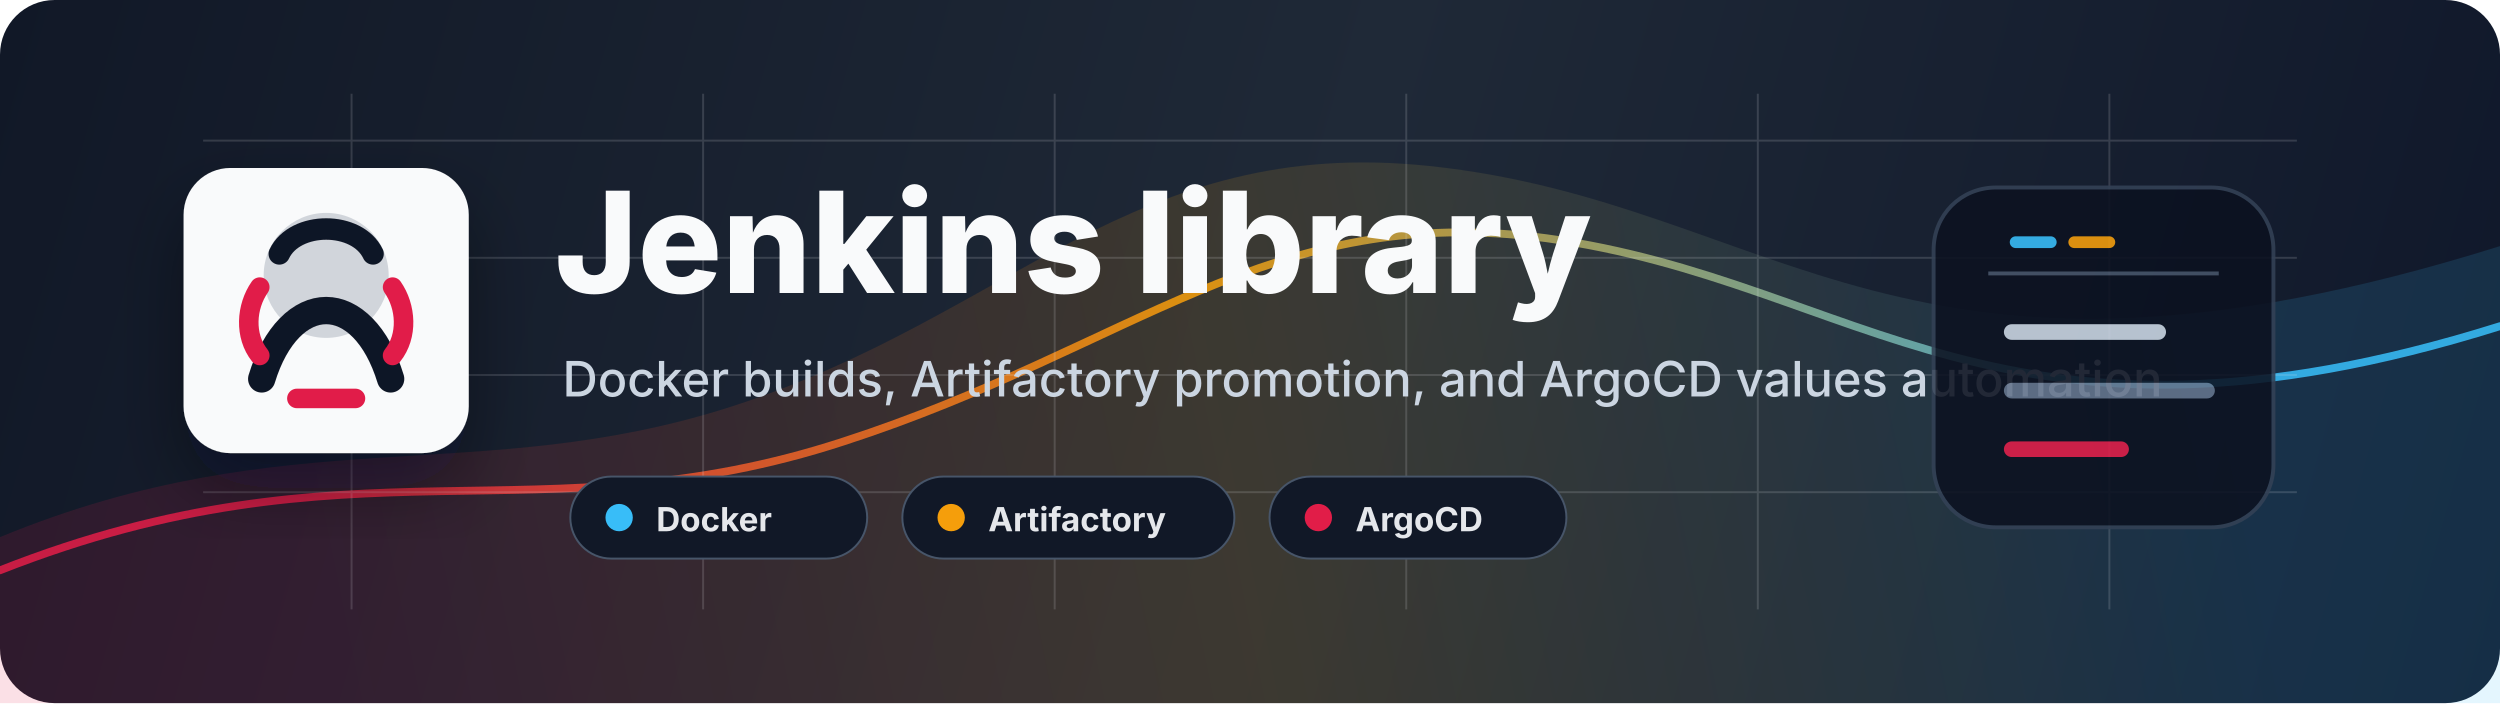
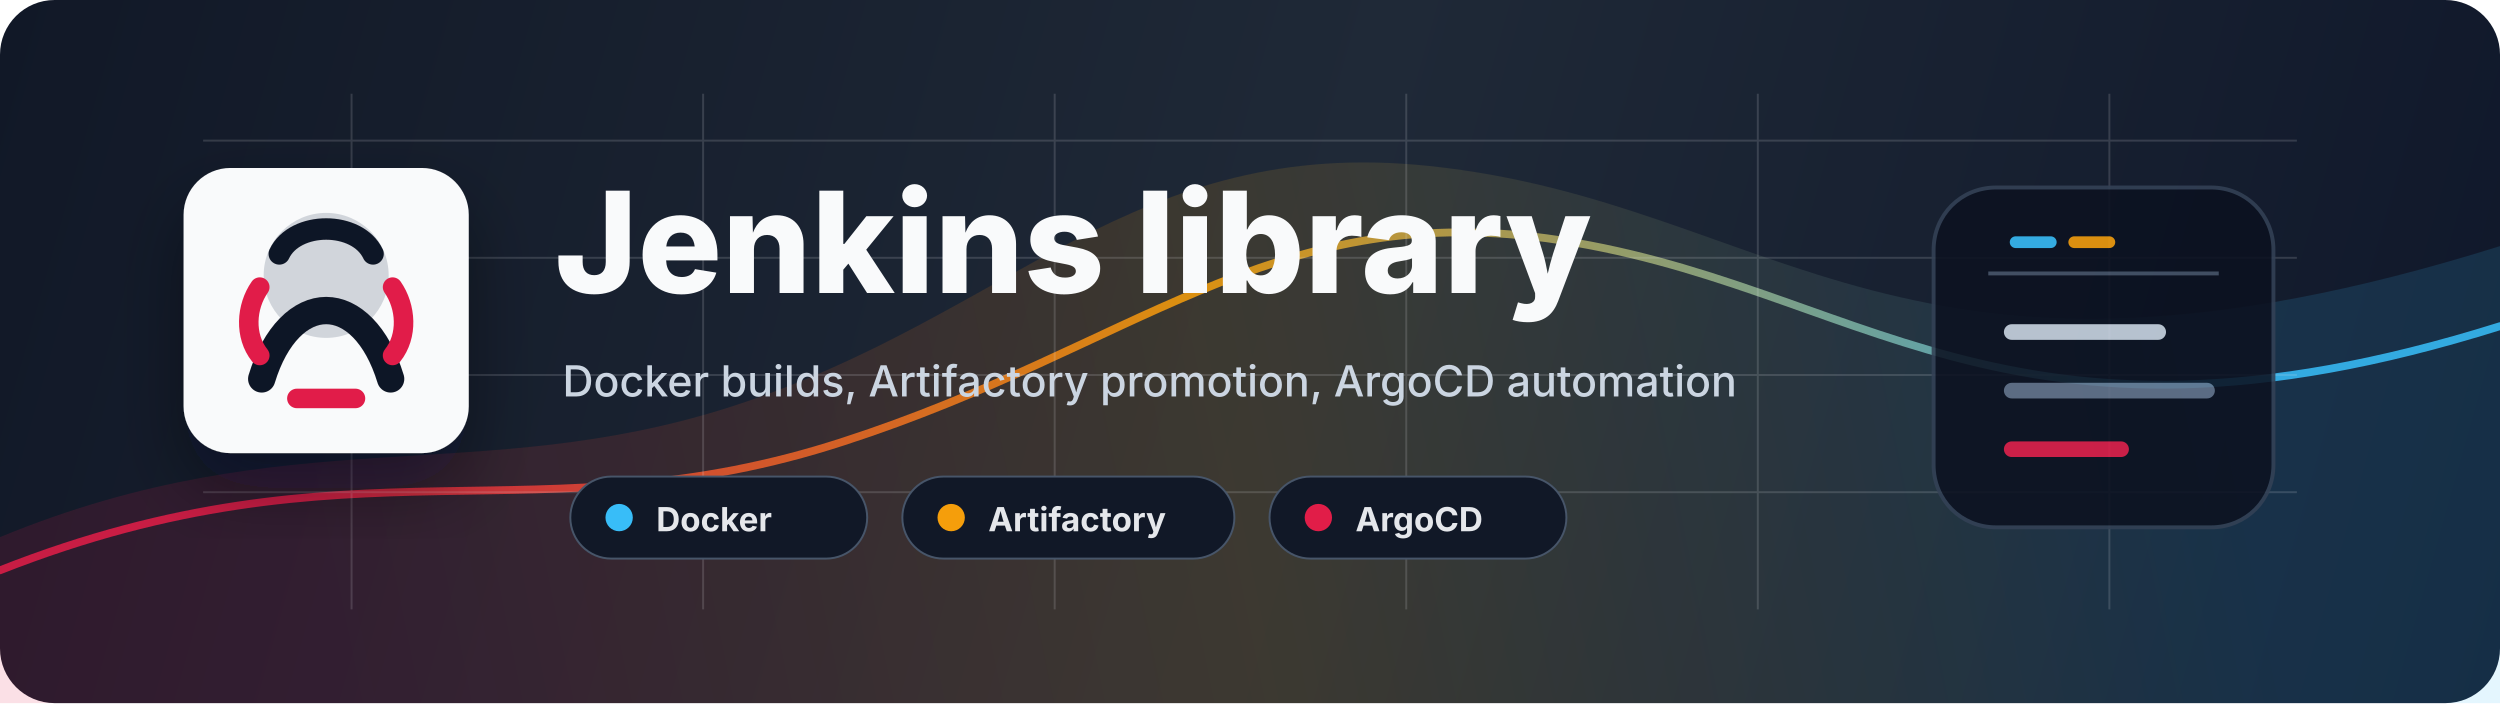
<svg xmlns="http://www.w3.org/2000/svg" width="1280" height="360" viewBox="0 0 1280 360" fill="none" role="img" aria-labelledby="title desc">
  <defs>
    <linearGradient id="bg" x1="0" y1="0" x2="1280" y2="360" gradientUnits="userSpaceOnUse">
      <stop stop-color="#111827" />
      <stop offset="0.52" stop-color="#1F2937" />
      <stop offset="1" stop-color="#0F172A" />
    </linearGradient>
    <linearGradient id="accent" x1="156" y1="277" x2="1118" y2="82" gradientUnits="userSpaceOnUse">
      <stop stop-color="#E11D48" />
      <stop offset="0.48" stop-color="#F59E0B" />
      <stop offset="1" stop-color="#38BDF8" />
    </linearGradient>
    <filter id="softShadow" x="-30%" y="-30%" width="160%" height="160%" color-interpolation-filters="sRGB">
      <feDropShadow dx="0" dy="18" stdDeviation="18" flood-color="#020617" flood-opacity="0.38" />
    </filter>
  </defs>
  <rect width="1280" height="360" rx="28" fill="url(#bg)" />
  <path d="M0 275C148 214 245 250 375 208C517 162 580 69 732 85C911 104 974 222 1280 126V360H0V275Z" fill="url(#accent)" opacity="0.14" />
  <path d="M0 292C180 221 276 277 432 226C580 178 650 103 792 122C952 144 1025 247 1280 167" stroke="url(#accent)" stroke-width="4" stroke-linecap="round" opacity="0.86" />
  <g opacity="0.16">
    <path d="M104 72H1176" stroke="#E5E7EB" stroke-width="1" />
    <path d="M104 132H1176" stroke="#E5E7EB" stroke-width="1" />
    <path d="M104 192H1176" stroke="#E5E7EB" stroke-width="1" />
    <path d="M104 252H1176" stroke="#E5E7EB" stroke-width="1" />
    <path d="M180 48V312" stroke="#E5E7EB" stroke-width="1" />
    <path d="M360 48V312" stroke="#E5E7EB" stroke-width="1" />
    <path d="M540 48V312" stroke="#E5E7EB" stroke-width="1" />
    <path d="M720 48V312" stroke="#E5E7EB" stroke-width="1" />
    <path d="M900 48V312" stroke="#E5E7EB" stroke-width="1" />
    <path d="M1080 48V312" stroke="#E5E7EB" stroke-width="1" />
  </g>
  <g filter="url(#softShadow)">
    <rect x="94" y="86" width="146" height="146" rx="24" fill="#F9FAFB" />
    <circle cx="167" cy="141" r="32" fill="#D1D5DB" />
    <path d="M134 194C141 171 154 159 167 159C180 159 193 171 200 194" stroke="#111827" stroke-width="14" stroke-linecap="round" />
    <path d="M143 130C151 113 183 113 191 130" stroke="#111827" stroke-width="11" stroke-linecap="round" />
    <path d="M133 147C126 157 125 172 133 182" stroke="#E11D48" stroke-width="10" stroke-linecap="round" />
    <path d="M201 147C208 157 209 172 201 182" stroke="#E11D48" stroke-width="10" stroke-linecap="round" />
    <path d="M152 204H182" stroke="#E11D48" stroke-width="10" stroke-linecap="round" />
  </g>
  <g>
    <text x="284" y="150" fill="#F9FAFB" font-family="Inter, ui-sans-serif, system-ui, -apple-system, BlinkMacSystemFont, Segoe UI, sans-serif" font-size="72" font-weight="800" letter-spacing="0">Jenkins library</text>
-     <text x="288" y="203" fill="#CBD5E1" font-family="Inter, ui-sans-serif, system-ui, -apple-system, BlinkMacSystemFont, Segoe UI, sans-serif" font-size="25" font-weight="500" letter-spacing="0">Docker builds, Artifactory promotion, and ArgoCD values automation</text>
+     <text x="288" y="203" fill="#CBD5E1" font-family="Inter, ui-sans-serif, system-ui, -apple-system, BlinkMacSystemFont, Segoe UI, sans-serif" font-size="22" font-weight="500" letter-spacing="0">Docker builds, Artifactory promotion, ArgoCD automation</text>
  </g>
  <g transform="translate(292 244)">
    <rect x="0" y="0" width="152" height="42" rx="21" fill="#111827" stroke="#475569" />
    <circle cx="25" cy="21" r="7" fill="#38BDF8" />
    <text x="44" y="28" fill="#E5E7EB" font-family="Inter, ui-sans-serif, system-ui, -apple-system, BlinkMacSystemFont, Segoe UI, sans-serif" font-size="17" font-weight="700" letter-spacing="0">Docker</text>
  </g>
  <g transform="translate(462 244)">
    <rect x="0" y="0" width="170" height="42" rx="21" fill="#111827" stroke="#475569" />
    <circle cx="25" cy="21" r="7" fill="#F59E0B" />
    <text x="44" y="28" fill="#E5E7EB" font-family="Inter, ui-sans-serif, system-ui, -apple-system, BlinkMacSystemFont, Segoe UI, sans-serif" font-size="17" font-weight="700" letter-spacing="0">Artifactory</text>
  </g>
  <g transform="translate(650 244)">
    <rect x="0" y="0" width="152" height="42" rx="21" fill="#111827" stroke="#475569" />
    <circle cx="25" cy="21" r="7" fill="#E11D48" />
    <text x="44" y="28" fill="#E5E7EB" font-family="Inter, ui-sans-serif, system-ui, -apple-system, BlinkMacSystemFont, Segoe UI, sans-serif" font-size="17" font-weight="700" letter-spacing="0">ArgoCD</text>
  </g>
  <g opacity="0.88">
    <path d="M1022 96H1132C1150 96 1164 110 1164 128V238C1164 256 1150 270 1132 270H1022C1004 270 990 256 990 238V128C990 110 1004 96 1022 96Z" fill="#0B1120" stroke="#334155" stroke-width="2" />
    <path d="M1018 140H1136" stroke="#475569" stroke-width="2" />
    <path d="M1032 124H1050" stroke="#38BDF8" stroke-width="6" stroke-linecap="round" />
    <path d="M1062 124H1080" stroke="#F59E0B" stroke-width="6" stroke-linecap="round" />
    <path d="M1030 170H1105" stroke="#CBD5E1" stroke-width="8" stroke-linecap="round" />
    <path d="M1030 200H1130" stroke="#64748B" stroke-width="8" stroke-linecap="round" />
    <path d="M1030 230H1086" stroke="#E11D48" stroke-width="8" stroke-linecap="round" />
  </g>
</svg>
